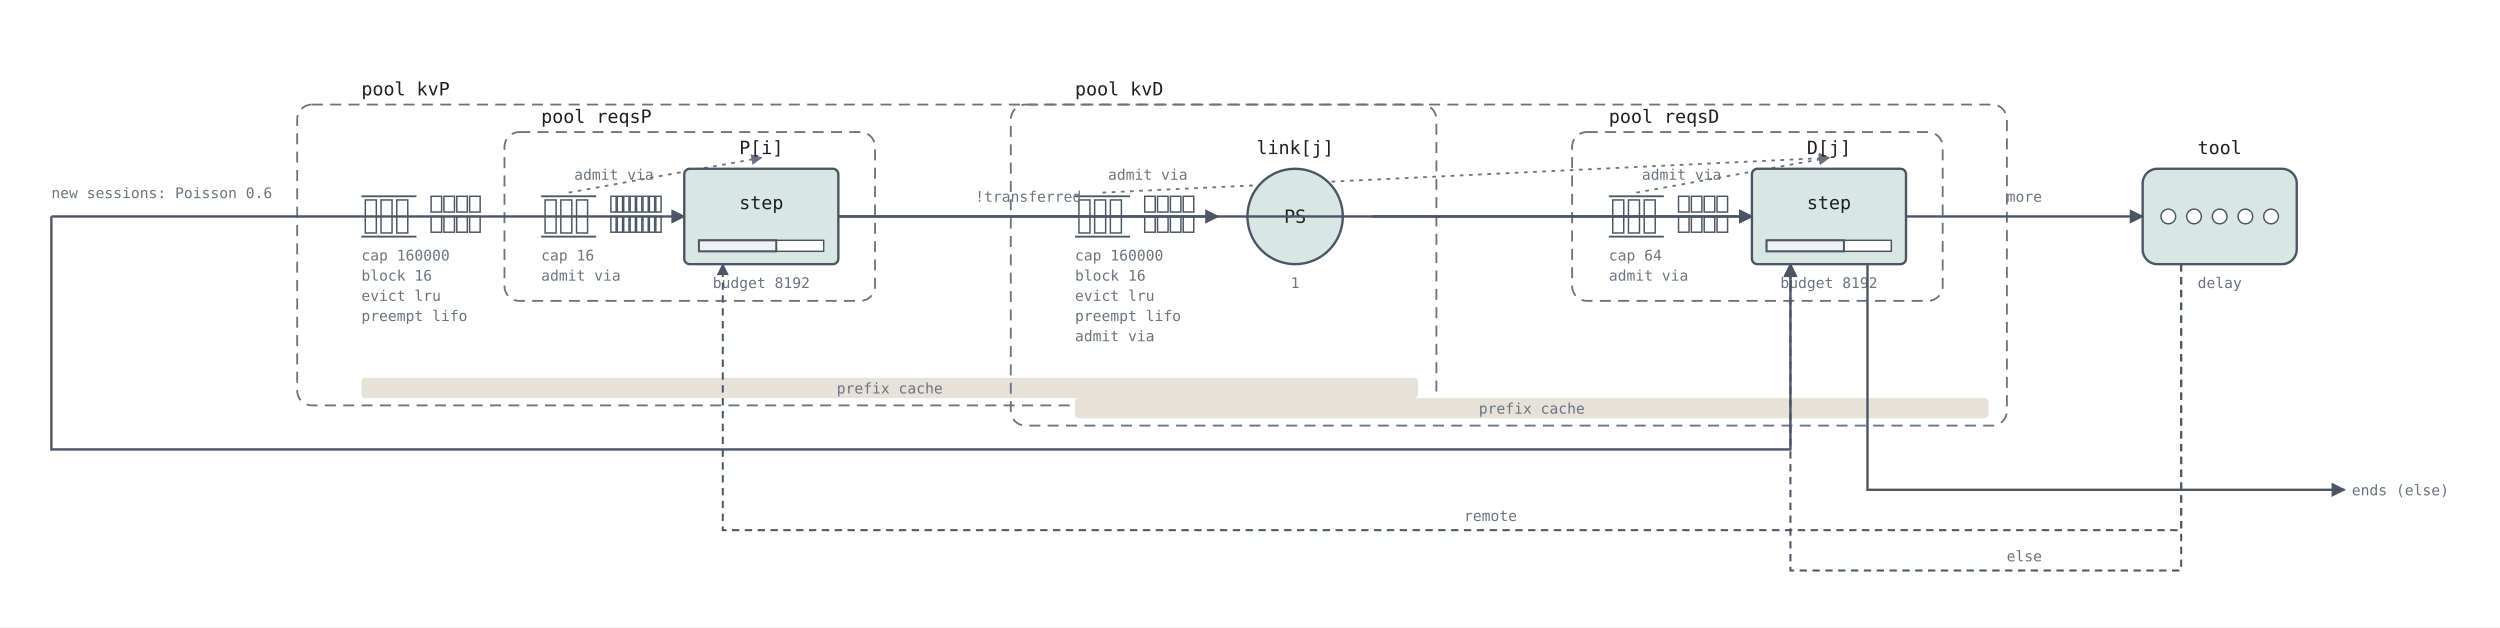
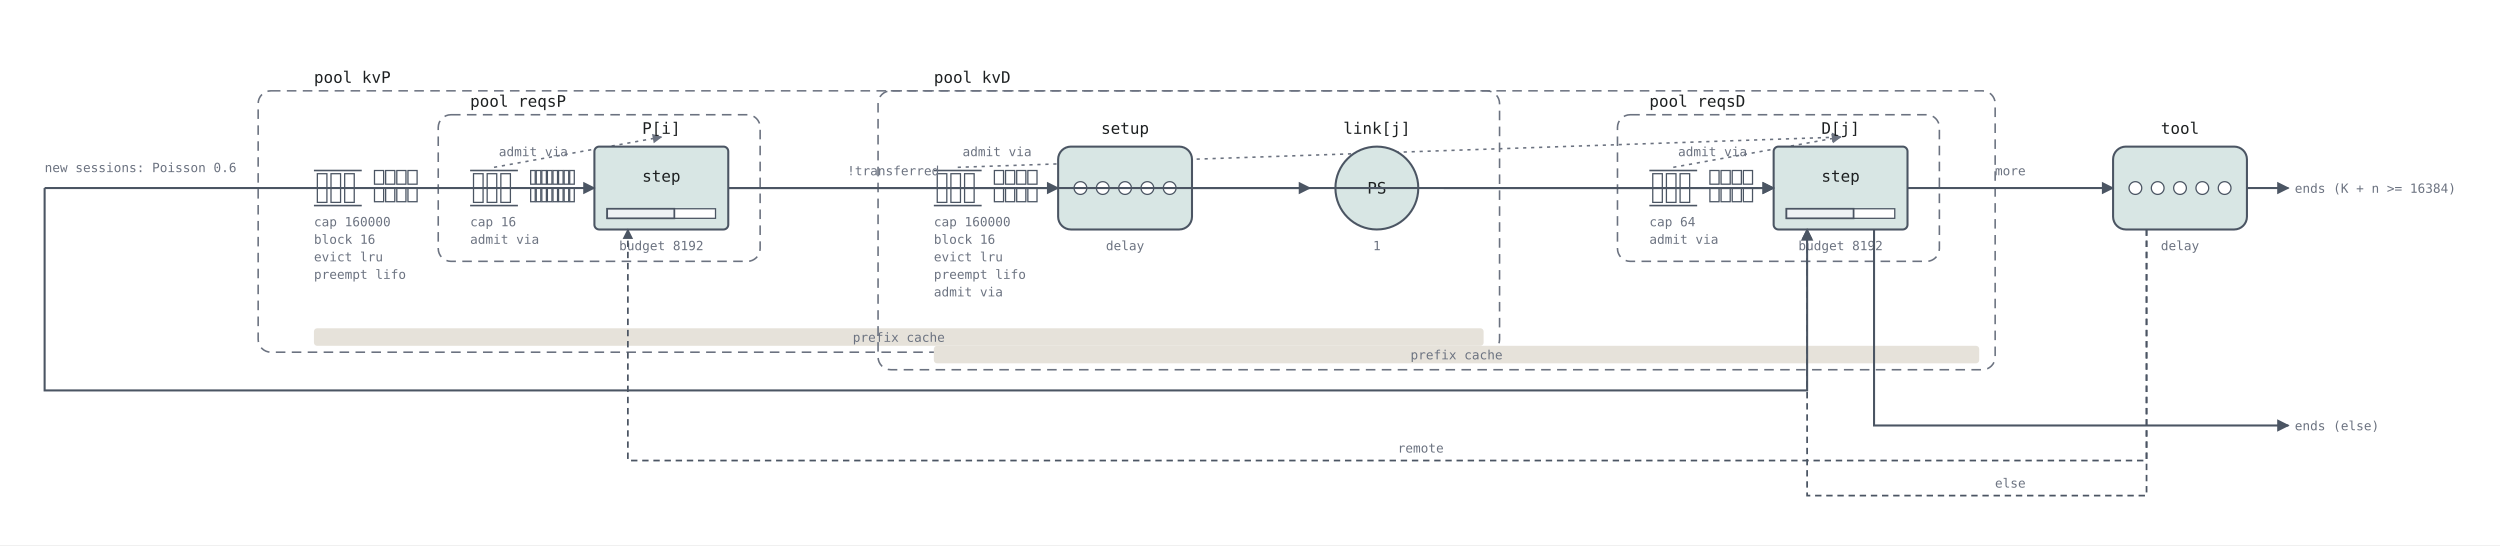
- <svg xmlns="http://www.w3.org/2000/svg" width="1362.8" height="342" viewBox="0 0 1362.8 342" role="img">
+ <svg xmlns="http://www.w3.org/2000/svg" width="1568.8" height="342" viewBox="0 0 1568.8 342" role="img">
  <style>
  text { font-family: ui-monospace, "SF Mono", Menlo, Consolas, monospace; }
  @media (prefers-color-scheme: dark) {
    text { fill: #e8e6e3; } text.dim { fill: #9aa4b2; }
    .bg { fill:#14171a }
    .solid { fill:#232a31;stroke:#b6bfcc }
    .cached { fill:#33302a }
    .enclosure { stroke:#9aa4b2 }
    .station { fill:#26403d;stroke:#b6bfcc }
    .cell { fill:#14171a;stroke:#b6bfcc }
    .rail { stroke:#b6bfcc }
    .flow { stroke:#b6bfcc }
    .back { stroke:#b6bfcc }
    .relation { stroke:#9aa4b2 }
  }
</style>
  <defs>
    <marker id="a" viewBox="0 0 10 10" refX="9" refY="5" markerWidth="6" markerHeight="6" orient="auto-start-reverse">
      <path d="M0 0 L10 5 L0 10 z" fill="context-stroke" />
    </marker>
  </defs>
-   <rect class="bg" fill="#ffffff" x="0" y="0" width="1362.8" height="342" />
+   <rect class="bg" fill="#ffffff" x="0" y="0" width="1568.8" height="342" />
  <rect class="enclosure" fill="none" stroke="#6b7280" stroke-width="1" stroke-dasharray="6 4" x="275" y="72" width="202" height="92" rx="8" />
  <text x="295" y="67" text-anchor="start" font-size="10" fill="#1d2021">pool reqsP</text>
  <path class="rail" fill="none" stroke="#4b5563" stroke-width="1" d="M295 107 L325 107 M295 129 L325 129" />
  <rect class="cell" fill="#ffffff" stroke="#4b5563" stroke-width=".8" x="297.14" y="109" width="6" height="18" />
  <rect class="cell" fill="#ffffff" stroke="#4b5563" stroke-width=".8" x="305.71" y="109" width="6" height="18" />
  <rect class="cell" fill="#ffffff" stroke="#4b5563" stroke-width=".8" x="314.29" y="109" width="6" height="18" />
  <rect class="cell" fill="#ffffff" stroke="#4b5563" stroke-width=".8" x="333" y="107" width="2.87" height="8.58" />
  <rect class="cell" fill="#ffffff" stroke="#4b5563" stroke-width=".8" x="336.5" y="107" width="2.87" height="8.58" />
  <rect class="cell" fill="#ffffff" stroke="#4b5563" stroke-width=".8" x="340" y="107" width="2.87" height="8.58" />
  <rect class="cell" fill="#ffffff" stroke="#4b5563" stroke-width=".8" x="343.5" y="107" width="2.87" height="8.58" />
  <rect class="cell" fill="#ffffff" stroke="#4b5563" stroke-width=".8" x="347" y="107" width="2.87" height="8.58" />
  <rect class="cell" fill="#ffffff" stroke="#4b5563" stroke-width=".8" x="350.5" y="107" width="2.87" height="8.58" />
  <rect class="cell" fill="#ffffff" stroke="#4b5563" stroke-width=".8" x="354" y="107" width="2.87" height="8.58" />
  <rect class="cell" fill="#ffffff" stroke="#4b5563" stroke-width=".8" x="357.5" y="107" width="2.87" height="8.58" />
  <rect class="cell" fill="#ffffff" stroke="#4b5563" stroke-width=".8" x="333" y="118" width="2.87" height="8.58" />
  <rect class="cell" fill="#ffffff" stroke="#4b5563" stroke-width=".8" x="336.5" y="118" width="2.87" height="8.58" />
  <rect class="cell" fill="#ffffff" stroke="#4b5563" stroke-width=".8" x="340" y="118" width="2.87" height="8.58" />
  <rect class="cell" fill="#ffffff" stroke="#4b5563" stroke-width=".8" x="343.5" y="118" width="2.87" height="8.58" />
  <rect class="cell" fill="#ffffff" stroke="#4b5563" stroke-width=".8" x="347" y="118" width="2.87" height="8.58" />
  <rect class="cell" fill="#ffffff" stroke="#4b5563" stroke-width=".8" x="350.5" y="118" width="2.87" height="8.58" />
  <rect class="cell" fill="#ffffff" stroke="#4b5563" stroke-width=".8" x="354" y="118" width="2.87" height="8.58" />
  <rect class="cell" fill="#ffffff" stroke="#4b5563" stroke-width=".8" x="357.5" y="118" width="2.87" height="8.58" />
  <text x="295" y="142" text-anchor="start" font-size="8" fill="#6b7280" class="dim">cap 16</text>
  <text x="295" y="153" text-anchor="start" font-size="8" fill="#6b7280" class="dim">admit via</text>
  <path class="relation" fill="none" stroke="#6b7280" stroke-width="1" stroke-dasharray="2 3" d="M310 105 L415 86" marker-end="url(#a)" />
  <text x="313" y="98" text-anchor="start" font-size="8" fill="#6b7280" class="dim">admit via</text>
-   <rect class="enclosure" fill="none" stroke="#6b7280" stroke-width="1" stroke-dasharray="6 4" x="162" y="57" width="621" height="164" rx="8" />
+   <rect class="enclosure" fill="none" stroke="#6b7280" stroke-width="1" stroke-dasharray="6 4" x="162" y="57" width="779" height="164" rx="8" />
  <text x="197" y="52" text-anchor="start" font-size="10" fill="#1d2021">pool kvP</text>
  <path class="rail" fill="none" stroke="#4b5563" stroke-width="1" d="M197 107 L227 107 M197 129 L227 129" />
  <rect class="cell" fill="#ffffff" stroke="#4b5563" stroke-width=".8" x="199.14" y="109" width="6" height="18" />
  <rect class="cell" fill="#ffffff" stroke="#4b5563" stroke-width=".8" x="207.71" y="109" width="6" height="18" />
  <rect class="cell" fill="#ffffff" stroke="#4b5563" stroke-width=".8" x="216.29" y="109" width="6" height="18" />
  <rect class="cell" fill="#ffffff" stroke="#4b5563" stroke-width=".8" x="235" y="107" width="5.74" height="8.58" />
  <rect class="cell" fill="#ffffff" stroke="#4b5563" stroke-width=".8" x="242" y="107" width="5.74" height="8.58" />
  <rect class="cell" fill="#ffffff" stroke="#4b5563" stroke-width=".8" x="249" y="107" width="5.74" height="8.58" />
  <rect class="cell" fill="#ffffff" stroke="#4b5563" stroke-width=".8" x="256" y="107" width="5.74" height="8.58" />
  <rect class="cell" fill="#ffffff" stroke="#4b5563" stroke-width=".8" x="235" y="118" width="5.74" height="8.58" />
  <rect class="cell" fill="#ffffff" stroke="#4b5563" stroke-width=".8" x="242" y="118" width="5.74" height="8.58" />
  <rect class="cell" fill="#ffffff" stroke="#4b5563" stroke-width=".8" x="249" y="118" width="5.74" height="8.58" />
  <rect class="cell" fill="#ffffff" stroke="#4b5563" stroke-width=".8" x="256" y="118" width="5.74" height="8.58" />
  <text x="197" y="142" text-anchor="start" font-size="8" fill="#6b7280" class="dim">cap 160000</text>
  <text x="197" y="153" text-anchor="start" font-size="8" fill="#6b7280" class="dim">block 16</text>
  <text x="197" y="164" text-anchor="start" font-size="8" fill="#6b7280" class="dim">evict lru</text>
  <text x="197" y="175" text-anchor="start" font-size="8" fill="#6b7280" class="dim">preempt lifo</text>
-   <rect class="cached" fill="#e6e2da" stroke="none" x="197" y="206" width="576" height="11" rx="2" />
-   <text x="485" y="214.5" text-anchor="middle" font-size="8" fill="#6b7280" class="dim">prefix cache</text>
-   <rect class="enclosure" fill="none" stroke="#6b7280" stroke-width="1" stroke-dasharray="6 4" x="857" y="72" width="202" height="92" rx="8" />
-   <text x="877" y="67" text-anchor="start" font-size="10" fill="#1d2021">pool reqsD</text>
-   <path class="rail" fill="none" stroke="#4b5563" stroke-width="1" d="M877 107 L907 107 M877 129 L907 129" />
-   <rect class="cell" fill="#ffffff" stroke="#4b5563" stroke-width=".8" x="879.14" y="109" width="6" height="18" />
-   <rect class="cell" fill="#ffffff" stroke="#4b5563" stroke-width=".8" x="887.71" y="109" width="6" height="18" />
-   <rect class="cell" fill="#ffffff" stroke="#4b5563" stroke-width=".8" x="896.29" y="109" width="6" height="18" />
-   <rect class="cell" fill="#ffffff" stroke="#4b5563" stroke-width=".8" x="915" y="107" width="5.74" height="8.58" />
-   <rect class="cell" fill="#ffffff" stroke="#4b5563" stroke-width=".8" x="922" y="107" width="5.74" height="8.58" />
-   <rect class="cell" fill="#ffffff" stroke="#4b5563" stroke-width=".8" x="929" y="107" width="5.74" height="8.58" />
-   <rect class="cell" fill="#ffffff" stroke="#4b5563" stroke-width=".8" x="936" y="107" width="5.74" height="8.58" />
-   <rect class="cell" fill="#ffffff" stroke="#4b5563" stroke-width=".8" x="915" y="118" width="5.74" height="8.58" />
-   <rect class="cell" fill="#ffffff" stroke="#4b5563" stroke-width=".8" x="922" y="118" width="5.74" height="8.58" />
-   <rect class="cell" fill="#ffffff" stroke="#4b5563" stroke-width=".8" x="929" y="118" width="5.74" height="8.58" />
-   <rect class="cell" fill="#ffffff" stroke="#4b5563" stroke-width=".8" x="936" y="118" width="5.74" height="8.58" />
-   <text x="877" y="142" text-anchor="start" font-size="8" fill="#6b7280" class="dim">cap 64</text>
-   <text x="877" y="153" text-anchor="start" font-size="8" fill="#6b7280" class="dim">admit via</text>
-   <path class="relation" fill="none" stroke="#6b7280" stroke-width="1" stroke-dasharray="2 3" d="M892 105 L997 86" marker-end="url(#a)" />
-   <text x="895" y="98" text-anchor="start" font-size="8" fill="#6b7280" class="dim">admit via</text>
-   <rect class="enclosure" fill="none" stroke="#6b7280" stroke-width="1" stroke-dasharray="6 4" x="551" y="57" width="543" height="175" rx="8" />
+   <rect class="cached" fill="#e6e2da" stroke="none" x="197" y="206" width="734" height="11" rx="2" />
+   <text x="564" y="214.5" text-anchor="middle" font-size="8" fill="#6b7280" class="dim">prefix cache</text>
+   <rect class="enclosure" fill="none" stroke="#6b7280" stroke-width="1" stroke-dasharray="6 4" x="1015" y="72" width="202" height="92" rx="8" />
+   <text x="1035" y="67" text-anchor="start" font-size="10" fill="#1d2021">pool reqsD</text>
+   <path class="rail" fill="none" stroke="#4b5563" stroke-width="1" d="M1035 107 L1065 107 M1035 129 L1065 129" />
+   <rect class="cell" fill="#ffffff" stroke="#4b5563" stroke-width=".8" x="1037.14" y="109" width="6" height="18" />
+   <rect class="cell" fill="#ffffff" stroke="#4b5563" stroke-width=".8" x="1045.71" y="109" width="6" height="18" />
+   <rect class="cell" fill="#ffffff" stroke="#4b5563" stroke-width=".8" x="1054.29" y="109" width="6" height="18" />
+   <rect class="cell" fill="#ffffff" stroke="#4b5563" stroke-width=".8" x="1073" y="107" width="5.74" height="8.58" />
+   <rect class="cell" fill="#ffffff" stroke="#4b5563" stroke-width=".8" x="1080" y="107" width="5.74" height="8.58" />
+   <rect class="cell" fill="#ffffff" stroke="#4b5563" stroke-width=".8" x="1087" y="107" width="5.74" height="8.58" />
+   <rect class="cell" fill="#ffffff" stroke="#4b5563" stroke-width=".8" x="1094" y="107" width="5.74" height="8.58" />
+   <rect class="cell" fill="#ffffff" stroke="#4b5563" stroke-width=".8" x="1073" y="118" width="5.74" height="8.58" />
+   <rect class="cell" fill="#ffffff" stroke="#4b5563" stroke-width=".8" x="1080" y="118" width="5.74" height="8.58" />
+   <rect class="cell" fill="#ffffff" stroke="#4b5563" stroke-width=".8" x="1087" y="118" width="5.74" height="8.58" />
+   <rect class="cell" fill="#ffffff" stroke="#4b5563" stroke-width=".8" x="1094" y="118" width="5.74" height="8.58" />
+   <text x="1035" y="142" text-anchor="start" font-size="8" fill="#6b7280" class="dim">cap 64</text>
+   <text x="1035" y="153" text-anchor="start" font-size="8" fill="#6b7280" class="dim">admit via</text>
+   <path class="relation" fill="none" stroke="#6b7280" stroke-width="1" stroke-dasharray="2 3" d="M1050 105 L1155 86" marker-end="url(#a)" />
+   <text x="1053" y="98" text-anchor="start" font-size="8" fill="#6b7280" class="dim">admit via</text>
+   <rect class="enclosure" fill="none" stroke="#6b7280" stroke-width="1" stroke-dasharray="6 4" x="551" y="57" width="701" height="175" rx="8" />
  <text x="586" y="52" text-anchor="start" font-size="10" fill="#1d2021">pool kvD</text>
  <path class="rail" fill="none" stroke="#4b5563" stroke-width="1" d="M586 107 L616 107 M586 129 L616 129" />
  <rect class="cell" fill="#ffffff" stroke="#4b5563" stroke-width=".8" x="588.14" y="109" width="6" height="18" />
  <rect class="cell" fill="#ffffff" stroke="#4b5563" stroke-width=".8" x="596.71" y="109" width="6" height="18" />
  <rect class="cell" fill="#ffffff" stroke="#4b5563" stroke-width=".8" x="605.29" y="109" width="6" height="18" />
  <rect class="cell" fill="#ffffff" stroke="#4b5563" stroke-width=".8" x="624" y="107" width="5.74" height="8.58" />
  <rect class="cell" fill="#ffffff" stroke="#4b5563" stroke-width=".8" x="631" y="107" width="5.74" height="8.58" />
  <rect class="cell" fill="#ffffff" stroke="#4b5563" stroke-width=".8" x="638" y="107" width="5.74" height="8.58" />
  <rect class="cell" fill="#ffffff" stroke="#4b5563" stroke-width=".8" x="645" y="107" width="5.74" height="8.58" />
  <rect class="cell" fill="#ffffff" stroke="#4b5563" stroke-width=".8" x="624" y="118" width="5.74" height="8.58" />
  <rect class="cell" fill="#ffffff" stroke="#4b5563" stroke-width=".8" x="631" y="118" width="5.74" height="8.58" />
  <rect class="cell" fill="#ffffff" stroke="#4b5563" stroke-width=".8" x="638" y="118" width="5.74" height="8.58" />
  <rect class="cell" fill="#ffffff" stroke="#4b5563" stroke-width=".8" x="645" y="118" width="5.74" height="8.58" />
  <text x="586" y="142" text-anchor="start" font-size="8" fill="#6b7280" class="dim">cap 160000</text>
  <text x="586" y="153" text-anchor="start" font-size="8" fill="#6b7280" class="dim">block 16</text>
  <text x="586" y="164" text-anchor="start" font-size="8" fill="#6b7280" class="dim">evict lru</text>
  <text x="586" y="175" text-anchor="start" font-size="8" fill="#6b7280" class="dim">preempt lifo</text>
  <text x="586" y="186" text-anchor="start" font-size="8" fill="#6b7280" class="dim">admit via</text>
-   <rect class="cached" fill="#e6e2da" stroke="none" x="586" y="217" width="498" height="11" rx="2" />
-   <text x="835" y="225.5" text-anchor="middle" font-size="8" fill="#6b7280" class="dim">prefix cache</text>
-   <path class="relation" fill="none" stroke="#6b7280" stroke-width="1" stroke-dasharray="2 3" d="M601 105 L997 86" marker-end="url(#a)" />
+   <rect class="cached" fill="#e6e2da" stroke="none" x="586" y="217" width="656" height="11" rx="2" />
+   <text x="914" y="225.5" text-anchor="middle" font-size="8" fill="#6b7280" class="dim">prefix cache</text>
+   <path class="relation" fill="none" stroke="#6b7280" stroke-width="1" stroke-dasharray="2 3" d="M601 105 L1155 86" marker-end="url(#a)" />
  <text x="604" y="98" text-anchor="start" font-size="8" fill="#6b7280" class="dim">admit via</text>
  <rect class="station" fill="#d8e6e4" stroke="#4b5563" stroke-width="1.3" x="373" y="92" width="84" height="52" rx="3" />
  <rect class="cell" fill="#ffffff" stroke="#4b5563" stroke-width=".8" x="381" y="131" width="68" height="6" />
  <rect class="solid" fill="#eef2f5" stroke="#4b5563" stroke-width="1.1" x="381" y="131" width="42.16" height="6" />
  <text x="415" y="114" text-anchor="middle" font-size="10" fill="#1d2021">step</text>
  <text x="415" y="84" text-anchor="middle" font-size="10" fill="#1d2021">P[i]</text>
  <text x="415" y="157" text-anchor="middle" font-size="8" fill="#6b7280" class="dim">budget 8192</text>
-   <circle class="station" fill="#d8e6e4" stroke="#4b5563" stroke-width="1.3" cx="706" cy="118" r="26" />
-   <text x="706" y="121.5" text-anchor="middle" font-size="10" fill="#1d2021">PS</text>
-   <text x="706" y="84" text-anchor="middle" font-size="10" fill="#1d2021">link[j]</text>
-   <text x="706" y="157" text-anchor="middle" font-size="8" fill="#6b7280" class="dim">1</text>
-   <rect class="station" fill="#d8e6e4" stroke="#4b5563" stroke-width="1.3" x="955" y="92" width="84" height="52" rx="3" />
-   <rect class="cell" fill="#ffffff" stroke="#4b5563" stroke-width=".8" x="963" y="131" width="68" height="6" />
-   <rect class="solid" fill="#eef2f5" stroke="#4b5563" stroke-width="1.1" x="963" y="131" width="42.16" height="6" />
-   <text x="997" y="114" text-anchor="middle" font-size="10" fill="#1d2021">step</text>
-   <text x="997" y="84" text-anchor="middle" font-size="10" fill="#1d2021">D[j]</text>
-   <text x="997" y="157" text-anchor="middle" font-size="8" fill="#6b7280" class="dim">budget 8192</text>
-   <rect class="station" fill="#d8e6e4" stroke="#4b5563" stroke-width="1.3" x="1168" y="92" width="84" height="52" rx="8" />
-   <circle class="cell" fill="#ffffff" stroke="#4b5563" stroke-width=".8" cx="1182" cy="118" r="4" />
-   <circle class="cell" fill="#ffffff" stroke="#4b5563" stroke-width=".8" cx="1196" cy="118" r="4" />
-   <circle class="cell" fill="#ffffff" stroke="#4b5563" stroke-width=".8" cx="1210" cy="118" r="4" />
-   <circle class="cell" fill="#ffffff" stroke="#4b5563" stroke-width=".8" cx="1224" cy="118" r="4" />
-   <circle class="cell" fill="#ffffff" stroke="#4b5563" stroke-width=".8" cx="1238" cy="118" r="4" />
-   <text x="1210" y="84" text-anchor="middle" font-size="10" fill="#1d2021">tool</text>
-   <text x="1210" y="157" text-anchor="middle" font-size="8" fill="#6b7280" class="dim">delay</text>
+   <rect class="station" fill="#d8e6e4" stroke="#4b5563" stroke-width="1.3" x="664" y="92" width="84" height="52" rx="8" />
+   <circle class="cell" fill="#ffffff" stroke="#4b5563" stroke-width=".8" cx="678" cy="118" r="4" />
+   <circle class="cell" fill="#ffffff" stroke="#4b5563" stroke-width=".8" cx="692" cy="118" r="4" />
+   <circle class="cell" fill="#ffffff" stroke="#4b5563" stroke-width=".8" cx="706" cy="118" r="4" />
+   <circle class="cell" fill="#ffffff" stroke="#4b5563" stroke-width=".8" cx="720" cy="118" r="4" />
+   <circle class="cell" fill="#ffffff" stroke="#4b5563" stroke-width=".8" cx="734" cy="118" r="4" />
+   <text x="706" y="84" text-anchor="middle" font-size="10" fill="#1d2021">setup</text>
+   <text x="706" y="157" text-anchor="middle" font-size="8" fill="#6b7280" class="dim">delay</text>
+   <circle class="station" fill="#d8e6e4" stroke="#4b5563" stroke-width="1.3" cx="864" cy="118" r="26" />
+   <text x="864" y="121.5" text-anchor="middle" font-size="10" fill="#1d2021">PS</text>
+   <text x="864" y="84" text-anchor="middle" font-size="10" fill="#1d2021">link[j]</text>
+   <text x="864" y="157" text-anchor="middle" font-size="8" fill="#6b7280" class="dim">1</text>
+   <rect class="station" fill="#d8e6e4" stroke="#4b5563" stroke-width="1.3" x="1113" y="92" width="84" height="52" rx="3" />
+   <rect class="cell" fill="#ffffff" stroke="#4b5563" stroke-width=".8" x="1121" y="131" width="68" height="6" />
+   <rect class="solid" fill="#eef2f5" stroke="#4b5563" stroke-width="1.1" x="1121" y="131" width="42.16" height="6" />
+   <text x="1155" y="114" text-anchor="middle" font-size="10" fill="#1d2021">step</text>
+   <text x="1155" y="84" text-anchor="middle" font-size="10" fill="#1d2021">D[j]</text>
+   <text x="1155" y="157" text-anchor="middle" font-size="8" fill="#6b7280" class="dim">budget 8192</text>
+   <rect class="station" fill="#d8e6e4" stroke="#4b5563" stroke-width="1.3" x="1326" y="92" width="84" height="52" rx="8" />
+   <circle class="cell" fill="#ffffff" stroke="#4b5563" stroke-width=".8" cx="1340" cy="118" r="4" />
+   <circle class="cell" fill="#ffffff" stroke="#4b5563" stroke-width=".8" cx="1354" cy="118" r="4" />
+   <circle class="cell" fill="#ffffff" stroke="#4b5563" stroke-width=".8" cx="1368" cy="118" r="4" />
+   <circle class="cell" fill="#ffffff" stroke="#4b5563" stroke-width=".8" cx="1382" cy="118" r="4" />
+   <circle class="cell" fill="#ffffff" stroke="#4b5563" stroke-width=".8" cx="1396" cy="118" r="4" />
+   <text x="1368" y="84" text-anchor="middle" font-size="10" fill="#1d2021">tool</text>
+   <text x="1368" y="157" text-anchor="middle" font-size="8" fill="#6b7280" class="dim">delay</text>
  <path class="flow" fill="none" stroke="#4b5563" stroke-width="1.3" d="M28 118 L373 118" marker-end="url(#a)" />
  <text x="28" y="108" text-anchor="start" font-size="8" fill="#6b7280" class="dim">new sessions: Poisson 0.6</text>
  <path class="flow" fill="none" stroke="#4b5563" stroke-width="1.3" d="M457 118 L664 118" marker-end="url(#a)" />
  <text x="560.5" y="110" text-anchor="middle" font-size="8" fill="#6b7280" class="dim">!transferred</text>
-   <path class="flow" fill="none" stroke="#4b5563" stroke-width="1.3" d="M748 118 L955 118" marker-end="url(#a)" />
-   <path class="flow" fill="none" stroke="#4b5563" stroke-width="1.3" d="M457 118 L955 118" marker-end="url(#a)" />
-   <path class="flow" fill="none" stroke="#4b5563" stroke-width="1.3" d="M28 118 L28 245 L976 245 L976 144" marker-end="url(#a)" />
-   <path class="flow" fill="none" stroke="#4b5563" stroke-width="1.3" d="M1039 118 L1168 118" marker-end="url(#a)" />
-   <text x="1103.5" y="110" text-anchor="middle" font-size="8" fill="#6b7280" class="dim">more</text>
-   <path class="flow" fill="none" stroke="#4b5563" stroke-width="1.3" d="M1018 144 L1018 267 L1278 267" marker-end="url(#a)" />
-   <text x="1282" y="270" text-anchor="start" font-size="8" fill="#6b7280" class="dim">ends (else)</text>
-   <path class="back" fill="none" stroke="#4b5563" stroke-width="1.1" stroke-dasharray="4 3" d="M1189 144 L1189 289 L394 289 L394 144" marker-end="url(#a)" />
-   <text x="812.5" y="284" text-anchor="middle" font-size="8" fill="#6b7280" class="dim">remote</text>
-   <path class="back" fill="none" stroke="#4b5563" stroke-width="1.1" stroke-dasharray="4 3" d="M1189 144 L1189 311 L976 311 L976 144" marker-end="url(#a)" />
-   <text x="1103.5" y="306" text-anchor="middle" font-size="8" fill="#6b7280" class="dim">else</text>
+   <path class="flow" fill="none" stroke="#4b5563" stroke-width="1.3" d="M748 118 L822 118" marker-end="url(#a)" />
+   <path class="flow" fill="none" stroke="#4b5563" stroke-width="1.3" d="M906 118 L1113 118" marker-end="url(#a)" />
+   <path class="flow" fill="none" stroke="#4b5563" stroke-width="1.3" d="M457 118 L1113 118" marker-end="url(#a)" />
+   <path class="flow" fill="none" stroke="#4b5563" stroke-width="1.3" d="M28 118 L28 245 L1134 245 L1134 144" marker-end="url(#a)" />
+   <path class="flow" fill="none" stroke="#4b5563" stroke-width="1.3" d="M1197 118 L1326 118" marker-end="url(#a)" />
+   <text x="1261.5" y="110" text-anchor="middle" font-size="8" fill="#6b7280" class="dim">more</text>
+   <path class="flow" fill="none" stroke="#4b5563" stroke-width="1.3" d="M1176 144 L1176 267 L1436 267" marker-end="url(#a)" />
+   <text x="1440" y="270" text-anchor="start" font-size="8" fill="#6b7280" class="dim">ends (else)</text>
+   <path class="flow" fill="none" stroke="#4b5563" stroke-width="1.3" d="M1410 118 L1436 118" marker-end="url(#a)" />
+   <text x="1440" y="121" text-anchor="start" font-size="8" fill="#6b7280" class="dim">ends (K + n &gt;= 16384)</text>
+   <path class="back" fill="none" stroke="#4b5563" stroke-width="1.1" stroke-dasharray="4 3" d="M1347 144 L1347 289 L394 289 L394 144" marker-end="url(#a)" />
+   <text x="891.5" y="284" text-anchor="middle" font-size="8" fill="#6b7280" class="dim">remote</text>
+   <path class="back" fill="none" stroke="#4b5563" stroke-width="1.1" stroke-dasharray="4 3" d="M1347 144 L1347 311 L1134 311 L1134 144" marker-end="url(#a)" />
+   <text x="1261.5" y="306" text-anchor="middle" font-size="8" fill="#6b7280" class="dim">else</text>
</svg>
